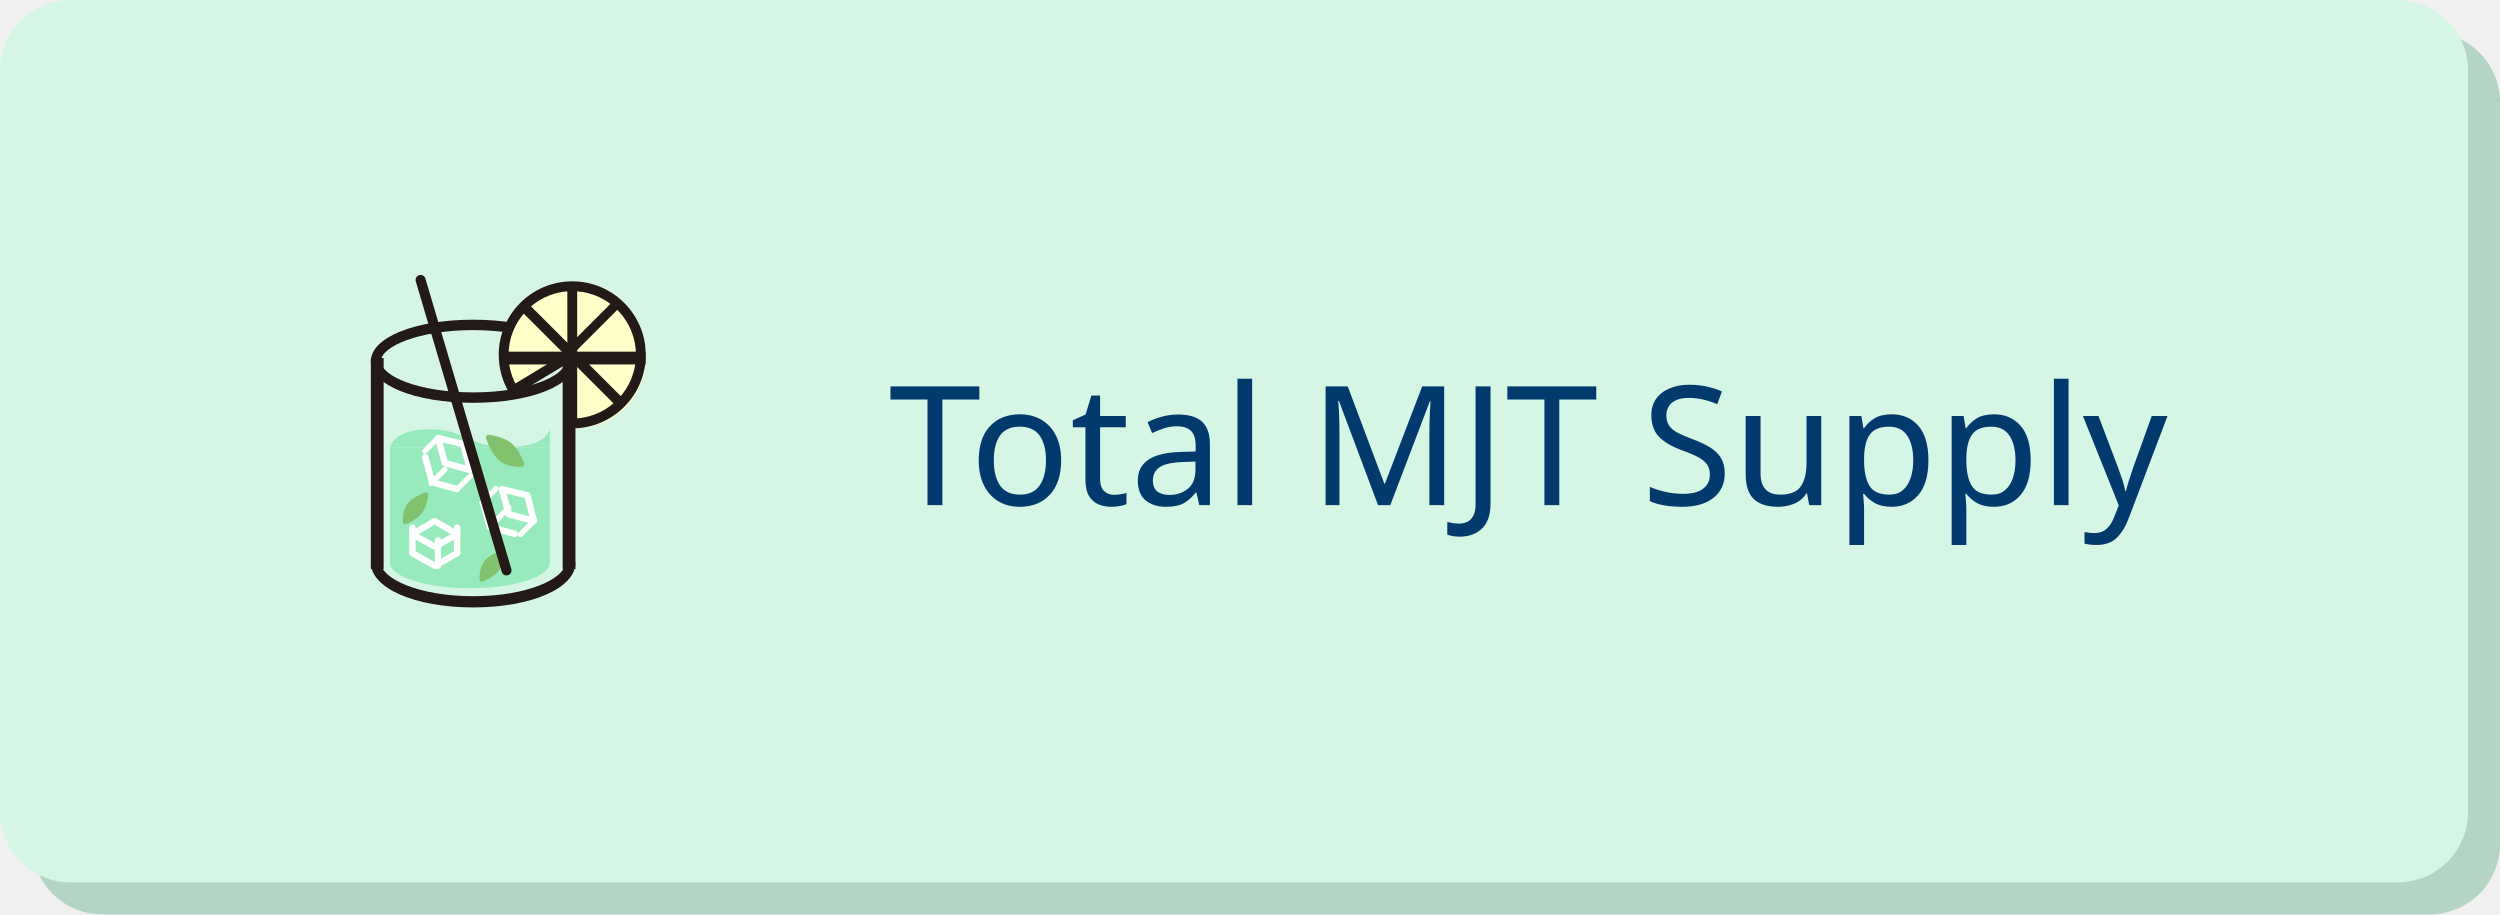
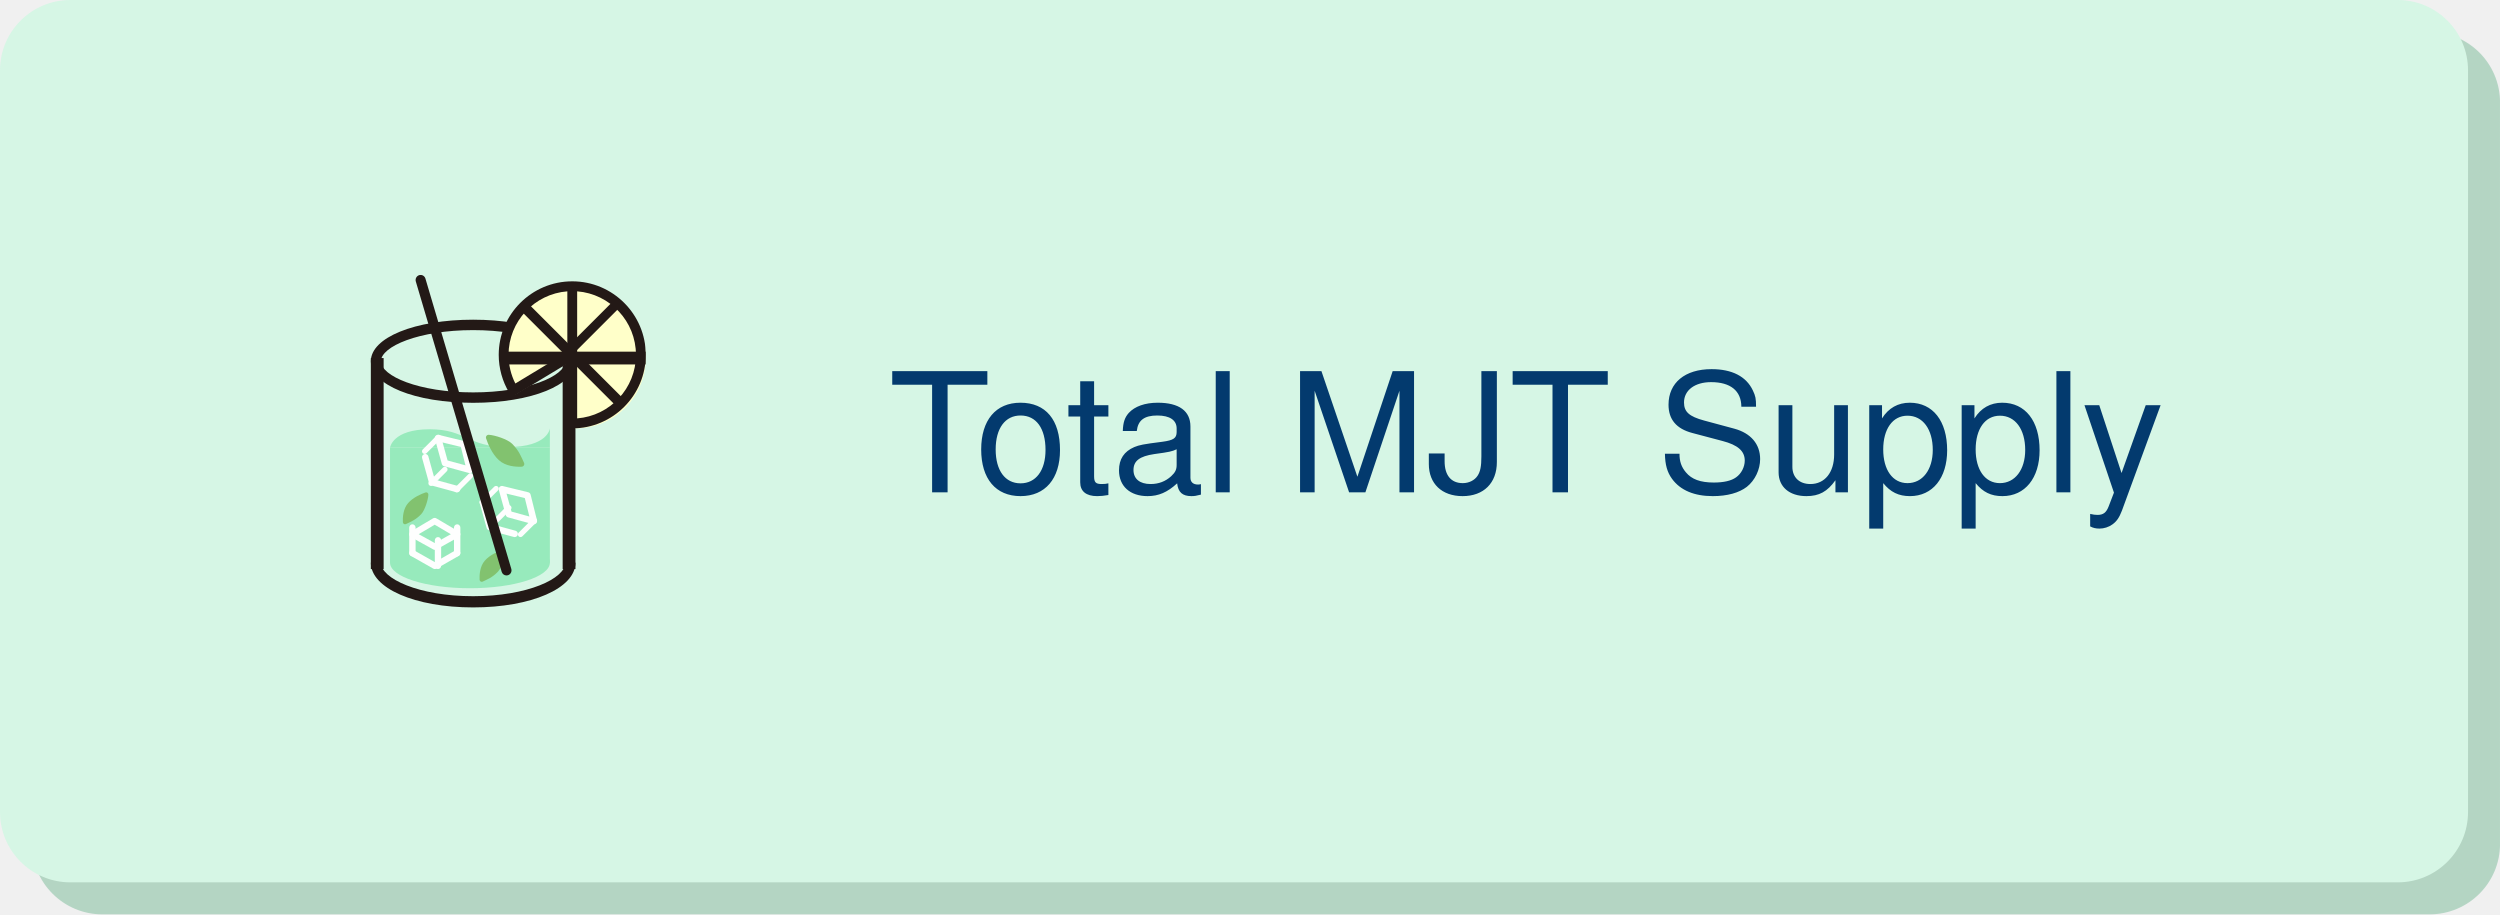
<svg xmlns="http://www.w3.org/2000/svg" xmlns:xlink="http://www.w3.org/1999/xlink" width="391px" height="143px" viewBox="0 0 391 143" version="1.1">
  <defs>
    <rect id="path-1" x="0" y="0" width="386" height="138" rx="11" />
    <filter x="-0.6%" y="-1.8%" width="102.6%" height="107.2%" filterUnits="objectBoundingBox" id="filter-2">
      <feOffset dx="5" dy="5" in="SourceAlpha" result="shadowOffsetOuter1" />
      <feColorMatrix values="0 0 0 0 0.704   0 0 0 0 0.834   0 0 0 0 0.765  0 0 0 1 0" type="matrix" in="shadowOffsetOuter1" />
    </filter>
    <polygon id="path-3" points="0 52 44 52 44 0 0 0" />
  </defs>
  <g id="页面-1" stroke="none" stroke-width="1" fill="none" fill-rule="evenodd">
    <g id="主页-——-1440" transform="translate(-118, -1760)">
      <g id="编组-17" transform="translate(118, 1760)">
        <g id="矩形">
          <use fill="black" fill-opacity="1" filter="url(#filter-2)" xlink:href="#path-1" />
          <use fill="#D6F6E5" fill-rule="evenodd" xlink:href="#path-1" />
        </g>
        <g id="编组-16" transform="translate(57, 43)">
          <g id="编组">
            <path d="M17,8.629 C8.502,8.629 2.58,11.196 2.58,13.5 C2.58,15.804 8.502,18.371 17,18.371 C25.498,18.371 31.42,15.804 31.42,13.5 C31.42,11.196 25.498,8.629 17,8.629 M17,20 C7.878,20 1,17.205 1,13.5 C1,9.795 7.878,7 17,7 C26.122,7 33,9.795 33,13.5 C33,17.205 26.122,20 17,20" id="Fill-1" fill="#231916" />
            <path d="M17,52 C7.878,52 1,48.991 1,45 L2.58,45 C2.58,47.481 8.502,50.246 17,50.246 C25.498,50.246 31.42,47.481 31.42,45 L33,45 C33,48.991 26.122,52 17,52" id="Fill-3" fill="#231916" />
            <mask id="mask-4" fill="white">
              <use xlink:href="#path-3" />
            </mask>
            <g id="Clip-6" />
            <polygon id="Fill-5" fill="#231916" mask="url(#mask-4)" points="1 46 3 46 3 13 1 13" />
            <polygon id="Fill-7" fill="#231916" mask="url(#mask-4)" points="31 46 33 46 33 13 31 13" />
            <path d="M29,45 C29,47.209 23.404,49 16.5,49 C9.596,49 4,47.209 4,45 C4,42.791 9.596,41 16.5,41 C23.404,41 29,42.791 29,45" id="Fill-8" fill="#97EABC" mask="url(#mask-4)" />
            <polygon id="Fill-9" fill="#97EABC" mask="url(#mask-4)" points="4 45 29 45 29 27 4 27" />
            <path d="M4,27 C4,27 4.396,24.138 10.191,24.138 C15.986,24.138 16.067,26.914 22.406,26.914 C28.744,26.914 29,24 29,24 L29,27" id="Fill-10" fill="#97EABC" mask="url(#mask-4)" />
            <path d="M8.491,40.546 L11.015,41.945 L13.509,40.55 L10.986,39.064 L8.491,40.546 Z M11.016,43 C10.93,43 10.845,42.979 10.769,42.937 L7.254,40.988 C7.099,40.902 7.003,40.742 7,40.568 C6.997,40.394 7.089,40.232 7.241,40.142 L10.725,38.071 C10.884,37.977 11.084,37.976 11.243,38.07 L14.757,40.141 C14.91,40.23 15.002,40.392 15,40.566 C14.998,40.74 14.902,40.9 14.748,40.987 L11.264,42.936 C11.187,42.978 11.101,43 11.016,43 L11.016,43 Z" id="Fill-11" fill="#FEFEFE" mask="url(#mask-4)" />
            <path d="M11.016,46 C10.93,46 10.845,45.979 10.769,45.935 L7.254,43.94 C7.014,43.802 6.929,43.496 7.065,43.255 C7.201,43.013 7.508,42.929 7.748,43.065 L11.015,44.92 L14.25,43.066 C14.491,42.929 14.797,43.012 14.934,43.253 C15.071,43.494 14.988,43.801 14.747,43.939 L11.264,45.934 C11.187,45.978 11.101,46 11.016,46" id="Fill-12" fill="#FEFEFE" mask="url(#mask-4)" />
            <path d="M11.5,46 C11.224,46 11,45.762 11,45.469 L11,41.531 C11,41.238 11.224,41 11.5,41 C11.776,41 12,41.238 12,41.531 L12,45.469 C12,45.762 11.776,46 11.5,46" id="Fill-13" fill="#FEFEFE" mask="url(#mask-4)" />
            <path d="M14.5,44 C14.224,44 14,43.765 14,43.476 L14,39.524 C14,39.235 14.224,39 14.5,39 C14.776,39 15,39.235 15,39.524 L15,43.476 C15,43.765 14.776,44 14.5,44" id="Fill-14" fill="#FEFEFE" mask="url(#mask-4)" />
            <path d="M7.5,44 C7.224,44 7,43.762 7,43.469 L7,39.531 C7,39.238 7.224,39 7.5,39 C7.776,39 8,39.238 8,39.531 L8,43.469 C8,43.762 7.776,44 7.5,44" id="Fill-15" fill="#FEFEFE" mask="url(#mask-4)" />
            <path d="M23.002,37.018 L25.796,37.781 L25.08,34.9 L22.222,34.201 L23.002,37.018 Z M26.495,39 C26.45,39 26.406,38.994 26.362,38.982 L22.459,37.918 C22.287,37.871 22.152,37.737 22.105,37.565 L21.018,33.641 C20.971,33.468 21.018,33.283 21.142,33.154 C21.267,33.026 21.451,32.971 21.625,33.015 L25.617,33.991 C25.799,34.035 25.942,34.177 25.987,34.359 L26.985,38.373 C27.028,38.547 26.976,38.731 26.848,38.856 C26.752,38.949 26.625,39 26.495,39 L26.495,39 Z" id="Fill-16" fill="#FEFEFE" mask="url(#mask-4)" />
            <path d="M23.495,41 C23.451,41 23.406,40.994 23.362,40.982 L19.459,39.918 C19.287,39.871 19.153,39.737 19.105,39.565 L18.018,35.64 C17.944,35.371 18.102,35.093 18.371,35.018 C18.639,34.944 18.918,35.101 18.993,35.37 L20.002,39.018 L23.628,40.007 C23.897,40.081 24.055,40.359 23.982,40.628 C23.921,40.852 23.717,41 23.495,41" id="Fill-17" fill="#FEFEFE" mask="url(#mask-4)" />
            <path d="M20.414,39 C20.308,39 20.202,38.96 20.121,38.879 C19.96,38.717 19.96,38.455 20.121,38.293 L22.293,36.121 C22.455,35.96 22.717,35.96 22.879,36.121 C23.04,36.283 23.04,36.545 22.879,36.707 L20.707,38.879 C20.626,38.96 20.52,39 20.414,39" id="Fill-18" fill="#FEFEFE" mask="url(#mask-4)" />
            <path d="M24.409,41 C24.304,41 24.2,40.96 24.12,40.88 C23.96,40.72 23.96,40.461 24.12,40.301 L26.302,38.12 C26.461,37.96 26.72,37.96 26.88,38.12 C27.04,38.28 27.04,38.539 26.88,38.698 L24.699,40.88 C24.619,40.96 24.514,41 24.409,41" id="Fill-19" fill="#FEFEFE" mask="url(#mask-4)" />
            <path d="M18.414,36 C18.308,36 18.202,35.96 18.121,35.879 C17.96,35.717 17.96,35.455 18.121,35.293 L20.293,33.121 C20.455,32.96 20.717,32.96 20.879,33.121 C21.04,33.283 21.04,33.545 20.879,33.707 L18.707,35.879 C18.626,35.96 18.52,36 18.414,36" id="Fill-20" fill="#FEFEFE" mask="url(#mask-4)" />
            <path d="M13.002,29.019 L15.796,29.781 L15.08,26.9 L12.222,26.201 L13.002,29.019 Z M16.495,31 C16.45,31 16.406,30.994 16.362,30.982 L12.459,29.918 C12.287,29.871 12.153,29.737 12.105,29.565 L11.018,25.641 C10.971,25.468 11.018,25.283 11.143,25.154 C11.268,25.026 11.451,24.971 11.625,25.015 L15.617,25.991 C15.799,26.035 15.942,26.177 15.987,26.359 L16.985,30.373 C17.028,30.547 16.976,30.731 16.848,30.856 C16.752,30.949 16.625,31 16.495,31 L16.495,31 Z" id="Fill-21" fill="#FEFEFE" mask="url(#mask-4)" />
            <path d="M14.495,34 C14.451,34 14.406,33.994 14.362,33.982 L10.459,32.918 C10.287,32.871 10.153,32.737 10.105,32.565 L9.018,28.64 C8.944,28.371 9.102,28.093 9.371,28.019 C9.64,27.944 9.918,28.102 9.993,28.371 L11.002,32.018 L14.628,33.007 C14.897,33.081 15.055,33.359 14.982,33.628 C14.921,33.852 14.717,34 14.495,34" id="Fill-22" fill="#FEFEFE" mask="url(#mask-4)" />
            <path d="M10.414,33 C10.308,33 10.202,32.96 10.121,32.879 C9.96,32.717 9.96,32.455 10.121,32.293 L12.293,30.121 C12.455,29.96 12.717,29.96 12.879,30.121 C13.04,30.283 13.04,30.545 12.879,30.707 L10.707,32.879 C10.626,32.96 10.52,33 10.414,33" id="Fill-23" fill="#FEFEFE" mask="url(#mask-4)" />
            <path d="M14.409,34 C14.304,34 14.2,33.96 14.12,33.88 C13.96,33.72 13.96,33.461 14.12,33.301 L16.302,31.12 C16.461,30.96 16.72,30.96 16.88,31.12 C17.04,31.28 17.04,31.539 16.88,31.698 L14.699,33.88 C14.619,33.96 14.514,34 14.409,34" id="Fill-24" fill="#FEFEFE" mask="url(#mask-4)" />
            <path d="M9.414,28 C9.308,28 9.202,27.96 9.121,27.879 C8.96,27.717 8.96,27.455 9.121,27.293 L11.293,25.121 C11.455,24.96 11.717,24.96 11.879,25.121 C12.04,25.283 12.04,25.545 11.879,25.707 L9.707,27.879 C9.626,27.96 9.52,28 9.414,28" id="Fill-25" fill="#FEFEFE" mask="url(#mask-4)" />
            <path d="M19.45,25.001 C19.148,24.983 18.927,25.274 19.022,25.56 C19.303,26.403 19.937,27.975 21.023,28.967 C22.101,29.952 23.716,30.033 24.591,29.992 C24.895,29.978 25.088,29.665 24.96,29.39 C24.534,28.479 24.199,27.501 23.091,26.399 C22.383,25.695 20.399,25.056 19.45,25.001" id="Fill-26" fill="#82C26F" mask="url(#mask-4)" />
            <path d="M21.999,43.375 C22.014,43.123 21.78,42.94 21.552,43.019 C20.877,43.252 19.62,43.781 18.826,44.686 C18.038,45.584 17.974,46.93 18.007,47.659 C18.018,47.912 18.268,48.073 18.488,47.966 C19.216,47.611 19.999,47.333 20.881,46.409 C21.444,45.819 21.955,44.166 21.999,43.375" id="Fill-27" fill="#82C26F" mask="url(#mask-4)" />
            <path d="M9.999,34.375 C10.014,34.123 9.78,33.94 9.552,34.019 C8.877,34.252 7.62,34.781 6.826,35.686 C6.038,36.584 5.974,37.93 6.007,38.659 C6.018,38.912 6.268,39.073 6.488,38.966 C7.216,38.611 7.999,38.333 8.881,37.409 C9.444,36.819 9.955,35.166 9.999,34.375" id="Fill-28" fill="#82C26F" mask="url(#mask-4)" />
            <path d="M33,24 C39.075,24 44,19.075 44,13 C44,6.925 39.075,2 33,2 C26.925,2 22,6.925 22,13 C22,15.081 22.578,17.028 23.583,18.688 L33,13 L33,24 L33,2" id="Fill-29" fill="#FFFFC9" mask="url(#mask-4)" />
            <path d="M31.731,2.566 C26.595,2.96 22.537,7.265 22.537,12.5 C22.537,14.063 22.902,15.596 23.598,16.979 L31.731,12.066 L31.731,2.566 Z M33.268,2.566 L33.268,22.434 C38.404,22.04 42.463,17.735 42.463,12.5 C42.463,7.265 38.404,2.96 33.268,2.566 L33.268,2.566 Z M32.5,24 L32.5,23.232 L31.731,23.232 L31.731,13.862 L23.052,19.104 L22.655,18.447 C21.572,16.658 21,14.601 21,12.5 C21,6.159 26.159,1 32.5,1 C38.841,1 44,6.159 44,12.5 C44,18.841 38.841,24 32.5,24 L32.5,24 Z" id="Fill-30" fill="#231916" mask="url(#mask-4)" />
            <line x1="40" y1="4" x2="32" y2="12" id="Fill-31" fill="#D3EADD" mask="url(#mask-4)" />
            <polygon id="Fill-32" fill="#231916" mask="url(#mask-4)" points="33.002 12 32 10.998 38.998 4 40 5.002" />
            <line x1="44" y1="12.5" x2="22" y2="12.5" id="Fill-33" fill="#D3EADD" mask="url(#mask-4)" />
            <polygon id="Fill-34" fill="#231916" mask="url(#mask-4)" points="22 14 44 14 44 12 22 12" />
            <line x1="40" y1="20" x2="24" y2="4" id="Fill-35" fill="#D3EADD" mask="url(#mask-4)" />
            <polygon id="Fill-36" fill="#231916" mask="url(#mask-4)" points="39.864 21 24 5.136 25.136 4 41 19.864" />
            <line x1="9" y1="1" x2="22" y2="46" id="Fill-37" fill="#D3EADD" mask="url(#mask-4)" />
            <path d="M22.215,47 C21.878,47 21.566,46.777 21.464,46.432 L8.034,1.028 C7.909,0.606 8.144,0.161 8.559,0.034 C8.973,-0.093 9.411,0.146 9.536,0.568 L22.967,45.972 C23.091,46.394 22.856,46.839 22.441,46.966 C22.366,46.989 22.29,47 22.215,47" id="Fill-38" fill="#231916" mask="url(#mask-4)" />
          </g>
-           <text id="Total-MJT-Supply" font-family="Alibaba-PuHuiTi-M, Alibaba PuHuiTi" font-size="26" font-weight="400" fill="#033A6E">
-             <tspan x="82" y="36">Total MJT Supply</tspan>
+           <text id="Total-MJT-Supply" font-family="Helvetica" font-size="26" font-weight="normal" fill="#033A6E">
+             <tspan x="82" y="34">Total MJT Supply</tspan>
          </text>
        </g>
      </g>
    </g>
  </g>
</svg>
